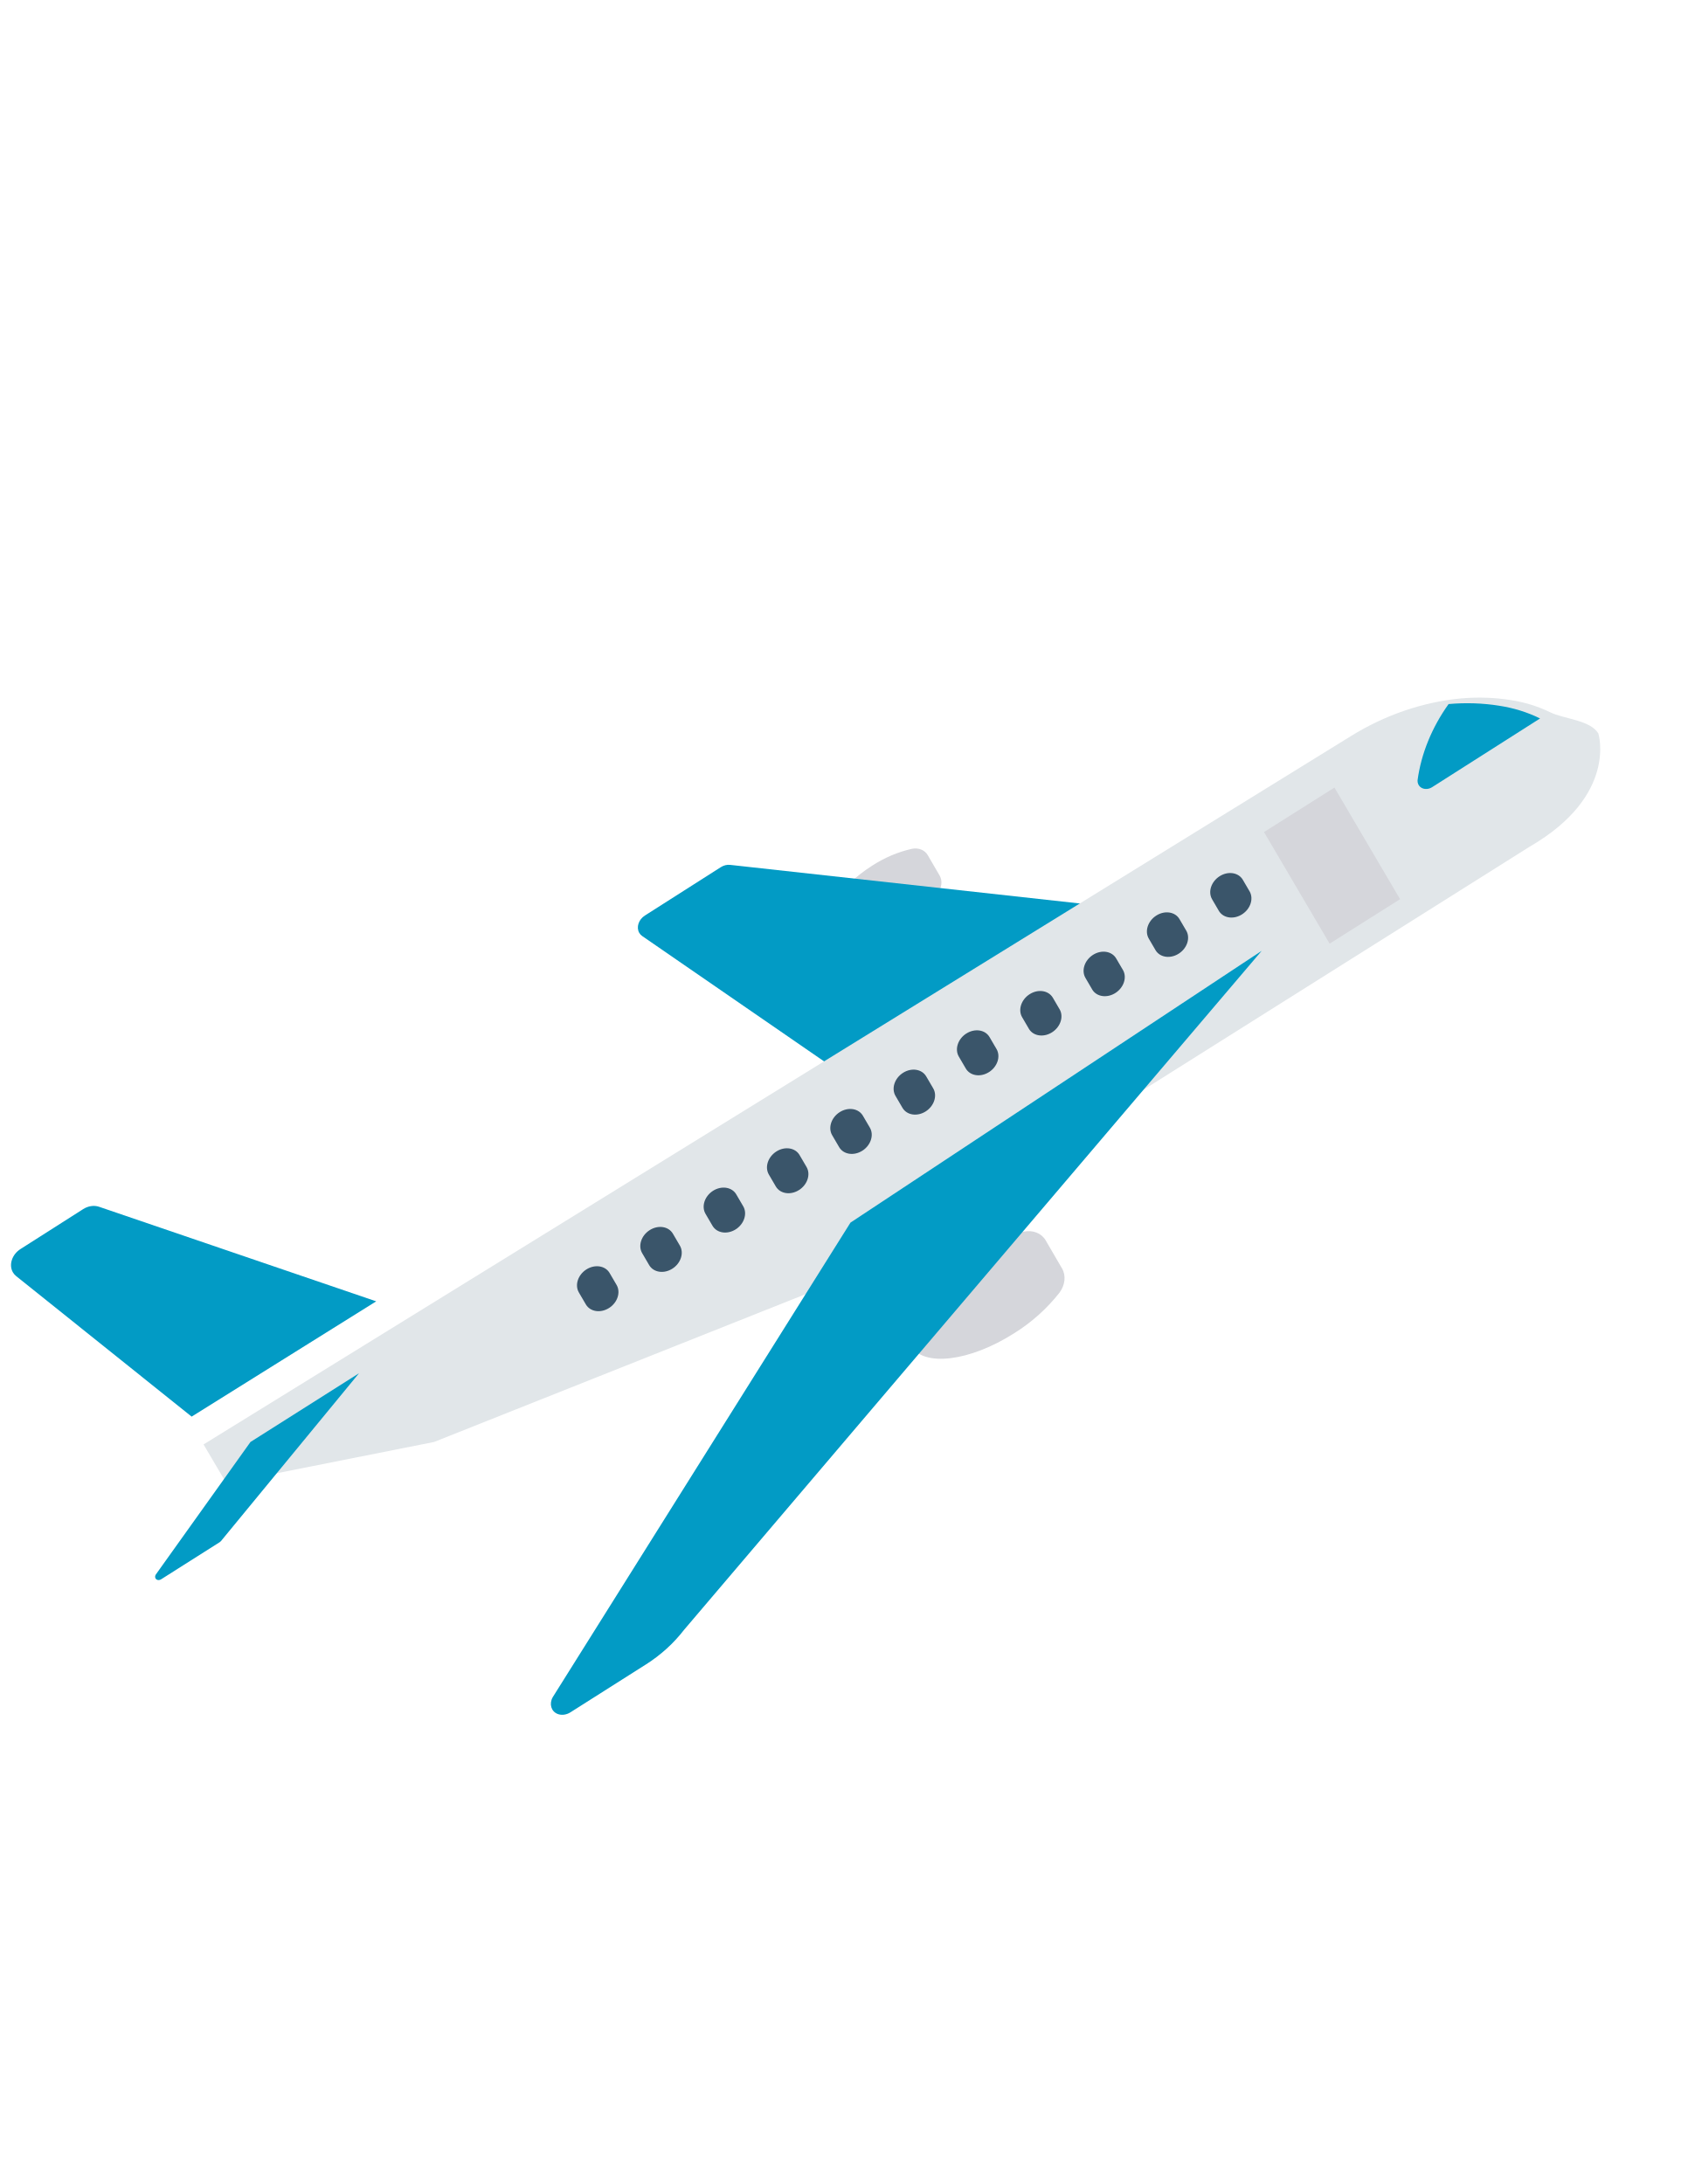
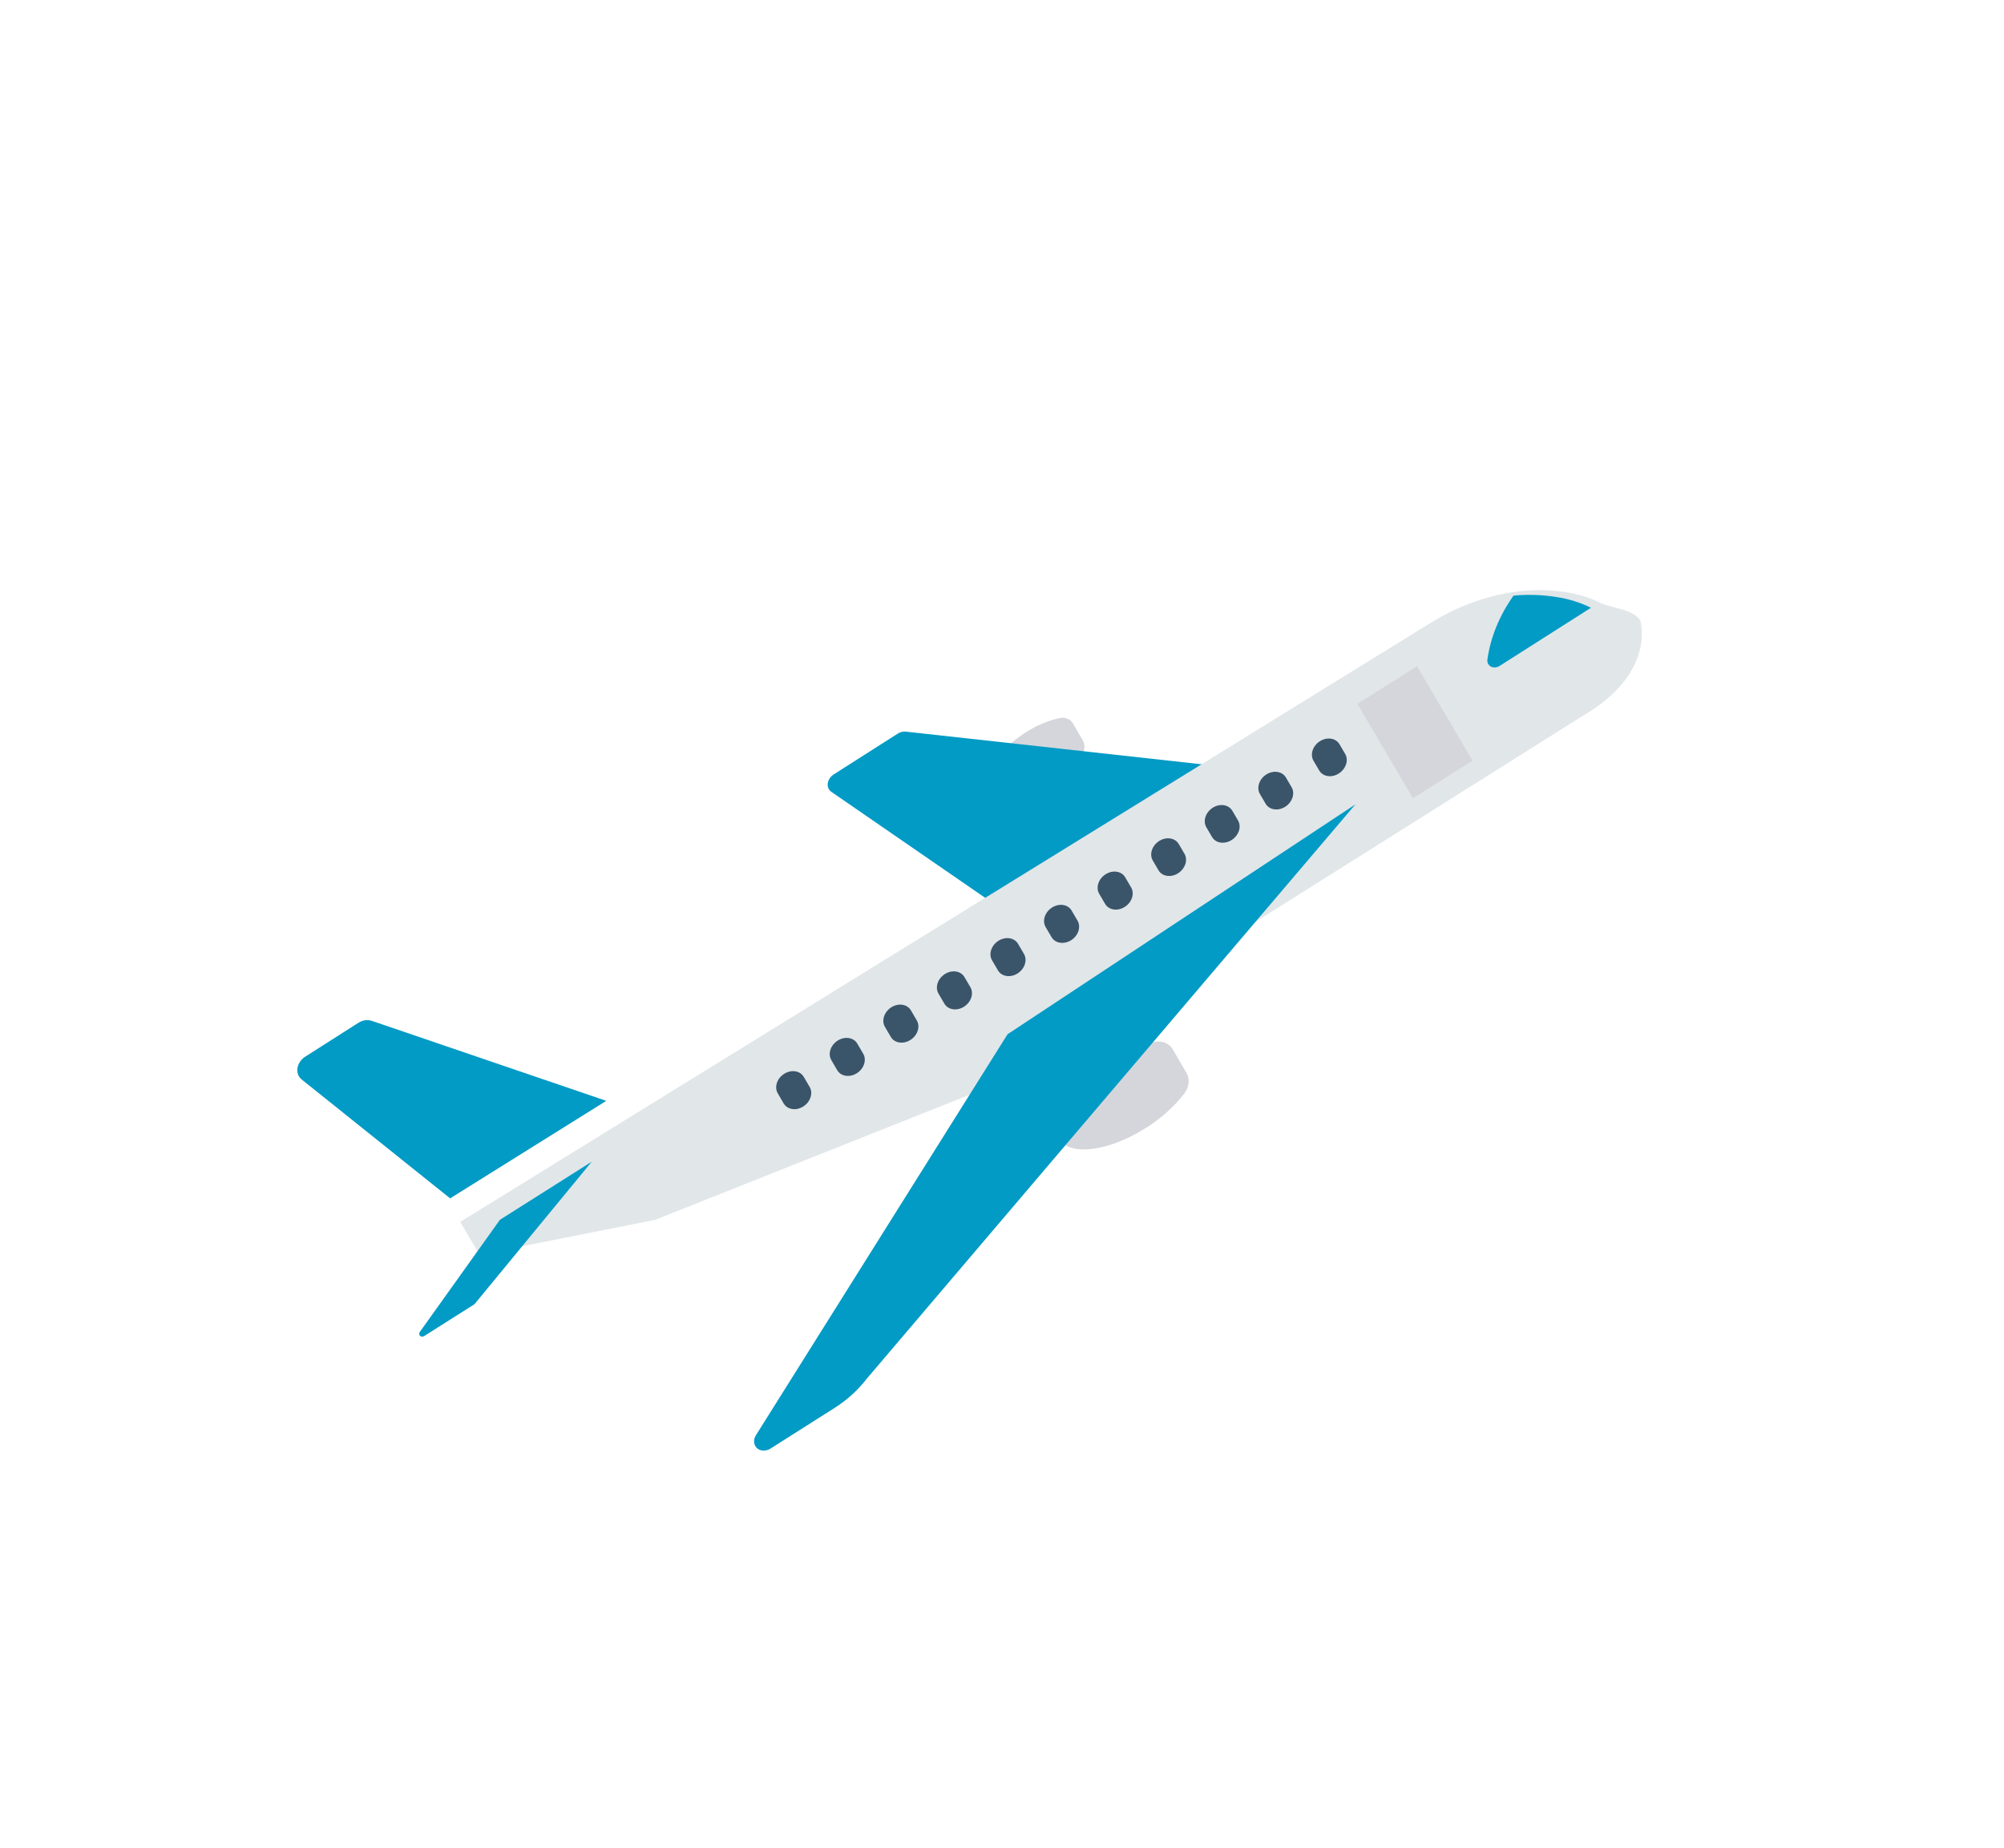
- <svg xmlns="http://www.w3.org/2000/svg" width="119" height="154" viewBox="0 0 119 154" fill="none">
-   <path d="M72.174 86.847C70.816 87.151 69.493 87.715 68.287 88.502C65.147 90.504 63.319 93.36 64.206 94.883C65.093 96.405 68.358 96.015 71.499 94.014C72.721 93.254 73.806 92.284 74.689 91.162C75.098 90.62 75.171 89.944 74.876 89.439L73.724 87.462C73.431 86.955 72.823 86.715 72.174 86.847Z" fill="#D5D6DB" />
-   <path d="M64.287 59.854C63.303 60.075 62.343 60.484 61.469 61.055C59.192 62.505 57.866 64.577 58.509 65.68C59.151 66.782 61.52 66.5 63.796 65.049C64.682 64.498 65.469 63.794 66.109 62.98C66.406 62.587 66.459 62.098 66.245 61.732L65.41 60.3C65.198 59.933 64.757 59.758 64.287 59.854Z" fill="#D5D6DB" />
-   <path d="M51.473 60.984C51.254 60.96 51.02 61.019 50.817 61.148L45.469 64.556C45.022 64.84 44.843 65.388 45.07 65.779C45.122 65.869 45.193 65.945 45.279 66.004L58.461 75.089L76.294 63.724L51.473 60.984Z" fill="#029BC5" />
-   <path d="M107.85 59.7L59.318 90.252L30.605 101.677L15.962 104.588L14.351 101.851L95.246 51.904C97.657 50.41 100.343 49.492 103.032 49.245C104.209 49.143 105.372 49.182 106.493 49.361C107.487 49.512 108.43 49.802 109.294 50.224C110.258 50.703 112.092 50.758 112.687 51.711C112.689 51.709 114.091 56.084 107.85 59.7Z" fill="#E1E6E9" />
-   <path d="M59.962 86.21L38.966 119.679C38.704 120.15 38.86 120.676 39.313 120.855C39.592 120.965 39.933 120.922 40.219 120.74L45.563 117.35C46.591 116.697 47.501 115.869 48.237 114.915L88.954 67.046L59.962 86.21Z" fill="#029BC5" />
-   <path d="M6.982 85.092C6.632 84.972 6.215 85.034 5.863 85.258L1.446 88.072C0.844 88.455 0.604 89.191 0.91 89.717C0.968 89.817 1.044 89.905 1.134 89.977L13.511 99.89L26.524 91.761L6.982 85.092Z" fill="#029BC5" />
-   <path d="M17.66 101.677L10.998 111.006C10.9 111.14 10.923 111.308 11.049 111.382C11.14 111.435 11.264 111.425 11.365 111.358L15.493 108.742C15.525 108.721 15.554 108.696 15.578 108.667L25.312 96.832L17.66 101.677Z" fill="#029BC5" />
-   <path d="M105.697 49.763C104.542 49.578 103.345 49.538 102.132 49.645C100.951 51.296 100.196 53.151 99.943 55.024C99.924 55.4 100.228 55.671 100.62 55.629C100.743 55.616 100.864 55.573 100.973 55.504L108.581 50.66C107.692 50.221 106.72 49.919 105.697 49.763Z" fill="#029BC5" />
-   <path d="M89.117 58.671L94.084 55.534L98.711 63.403L93.744 66.54L89.117 58.671Z" fill="#D5D6DB" />
-   <path d="M85.992 61.783C85.393 62.163 85.154 62.891 85.458 63.411L85.95 64.253C86.274 64.76 87.013 64.849 87.602 64.452C88.162 64.074 88.387 63.387 88.117 62.88L87.625 62.038C87.321 61.519 86.59 61.405 85.992 61.783Z" fill="#3A556A" />
-   <path d="M81.528 64.556C80.929 64.935 80.69 65.664 80.994 66.184L81.486 67.026C81.81 67.532 82.549 67.621 83.137 67.224C83.697 66.847 83.923 66.16 83.653 65.653L83.16 64.811C82.857 64.292 82.126 64.177 81.528 64.556Z" fill="#3A556A" />
-   <path d="M77.062 67.329C76.464 67.709 76.225 68.437 76.529 68.956L77.021 69.798C77.345 70.305 78.084 70.394 78.673 69.997C79.233 69.619 79.458 68.932 79.188 68.425L78.696 67.584C78.392 67.064 77.66 66.95 77.062 67.329Z" fill="#3A556A" />
-   <path d="M72.597 70.102C71.999 70.481 71.761 71.209 72.065 71.728L72.557 72.57C72.881 73.077 73.62 73.166 74.208 72.769C74.768 72.391 74.994 71.705 74.724 71.198L74.232 70.356C73.927 69.836 73.196 69.722 72.597 70.102Z" fill="#3A556A" />
-   <path d="M68.133 72.874C67.535 73.254 67.297 73.982 67.6 74.502L68.093 75.344C68.397 75.864 69.128 75.977 69.726 75.598C70.325 75.219 70.564 74.491 70.26 73.972L69.767 73.129C69.465 72.61 68.734 72.495 68.135 72.874C68.134 72.874 68.134 72.874 68.133 72.874Z" fill="#3A556A" />
-   <path d="M63.669 75.647C63.071 76.027 62.832 76.755 63.136 77.274L63.629 78.117C63.932 78.636 64.664 78.75 65.262 78.371C65.86 77.992 66.099 77.263 65.796 76.744L65.303 75.902C65 75.382 64.269 75.268 63.67 75.646C63.67 75.646 63.669 75.647 63.669 75.647Z" fill="#3A556A" />
-   <path d="M59.204 78.419C58.606 78.799 58.368 79.527 58.671 80.047L59.164 80.889C59.468 81.408 60.2 81.52 60.798 81.141C61.395 80.762 61.633 80.035 61.331 79.517L60.838 78.674C60.535 78.155 59.803 78.041 59.204 78.419Z" fill="#3A556A" />
-   <path d="M54.74 81.192C54.142 81.572 53.903 82.3 54.207 82.819L54.699 83.662C55.004 84.18 55.736 84.293 56.333 83.913C56.93 83.535 57.168 82.808 56.866 82.289L56.373 81.447C56.07 80.927 55.339 80.813 54.74 81.192Z" fill="#3A556A" />
-   <path d="M50.276 83.964C49.677 84.344 49.439 85.072 49.743 85.592L50.235 86.434C50.54 86.953 51.271 87.065 51.869 86.686C52.466 86.307 52.704 85.58 52.402 85.062L51.909 84.219C51.605 83.7 50.874 83.586 50.276 83.964Z" fill="#3A556A" />
-   <path d="M45.81 86.737C45.211 87.116 44.972 87.845 45.276 88.364L45.277 88.365L45.769 89.207C46.074 89.726 46.805 89.839 47.403 89.459C48 89.08 48.238 88.354 47.936 87.835L47.443 86.993C47.14 86.473 46.409 86.359 45.81 86.737Z" fill="#3A556A" />
-   <path d="M41.346 89.509C40.748 89.888 40.509 90.616 40.813 91.135L40.813 91.137L41.306 91.979C41.611 92.498 42.342 92.61 42.94 92.231C43.537 91.852 43.775 91.125 43.473 90.607L42.98 89.764C42.676 89.245 41.945 89.131 41.346 89.509Z" fill="#3A556A" />
+ <svg xmlns="http://www.w3.org/2000/svg" width="167" height="154" viewBox="0 0 167 154" fill="none">
+   <path d="M96.174 86.847C94.816 87.151 93.493 87.715 92.287 88.502C89.147 90.504 87.319 93.36 88.206 94.883C89.093 96.405 92.358 96.015 95.499 94.014C96.721 93.254 97.806 92.284 98.689 91.162C99.098 90.62 99.171 89.944 98.876 89.439L97.724 87.462C97.431 86.955 96.823 86.715 96.174 86.847Z" fill="#D5D6DB" />
+   <path d="M88.287 59.854C87.302 60.075 86.343 60.484 85.469 61.055C83.192 62.505 81.866 64.577 82.509 65.68C83.151 66.782 85.52 66.5 87.796 65.049C88.682 64.498 89.469 63.794 90.109 62.98C90.406 62.587 90.459 62.098 90.245 61.732L89.41 60.3C89.198 59.933 88.757 59.758 88.287 59.854Z" fill="#D5D6DB" />
+   <path d="M75.473 60.984C75.254 60.96 75.02 61.019 74.817 61.148L69.469 64.556C69.022 64.84 68.843 65.388 69.07 65.779C69.122 65.869 69.193 65.945 69.279 66.004L82.461 75.089L100.294 63.724L75.473 60.984Z" fill="#029BC5" />
+   <path d="M131.85 59.7L83.318 90.252L54.605 101.677L39.962 104.588L38.351 101.851L119.246 51.904C121.657 50.41 124.343 49.492 127.032 49.245C128.209 49.143 129.372 49.182 130.493 49.361C131.487 49.512 132.43 49.802 133.294 50.224C134.258 50.703 136.092 50.758 136.687 51.711C136.689 51.709 138.091 56.084 131.85 59.7Z" fill="#E1E6E9" />
+   <path d="M83.962 86.21L62.966 119.679C62.704 120.15 62.86 120.676 63.313 120.855C63.592 120.965 63.933 120.922 64.219 120.74L69.563 117.35C70.591 116.697 71.501 115.869 72.237 114.915L112.954 67.046L83.962 86.21Z" fill="#029BC5" />
+   <path d="M30.982 85.092C30.632 84.972 30.215 85.034 29.863 85.258L25.446 88.072C24.844 88.455 24.604 89.191 24.91 89.717C24.968 89.817 25.044 89.905 25.134 89.977L37.511 99.89L50.524 91.761L30.982 85.092Z" fill="#029BC5" />
+   <path d="M41.66 101.677L34.998 111.006C34.9 111.14 34.923 111.308 35.049 111.382C35.14 111.435 35.264 111.425 35.365 111.358L39.493 108.742C39.525 108.721 39.554 108.696 39.578 108.667L49.312 96.832L41.66 101.677Z" fill="#029BC5" />
+   <path d="M129.697 49.763C128.542 49.578 127.345 49.538 126.132 49.645C124.951 51.296 124.196 53.151 123.943 55.024C123.924 55.4 124.228 55.671 124.62 55.629C124.743 55.616 124.864 55.573 124.973 55.504L132.581 50.66C131.692 50.221 130.72 49.919 129.697 49.763Z" fill="#029BC5" />
+   <path d="M113.117 58.671L118.084 55.534L122.711 63.403L117.744 66.54L113.117 58.671Z" fill="#D5D6DB" />
+   <path d="M109.992 61.783C109.393 62.163 109.154 62.891 109.458 63.411L109.95 64.253C110.274 64.76 111.013 64.849 111.602 64.452C112.162 64.074 112.387 63.387 112.117 62.88L111.625 62.038C111.321 61.519 110.59 61.405 109.992 61.783Z" fill="#3A556A" />
+   <path d="M105.527 64.556C104.929 64.935 104.69 65.664 104.994 66.184L105.486 67.026C105.81 67.532 106.549 67.621 107.137 67.224C107.697 66.847 107.923 66.16 107.653 65.653L107.16 64.811C106.857 64.292 106.126 64.177 105.527 64.556Z" fill="#3A556A" />
+   <path d="M101.062 67.329C100.464 67.709 100.225 68.437 100.529 68.956L101.021 69.798C101.345 70.305 102.084 70.394 102.673 69.997C103.233 69.619 103.458 68.932 103.188 68.425L102.696 67.584C102.392 67.064 101.66 66.95 101.062 67.329Z" fill="#3A556A" />
+   <path d="M96.597 70.102C95.999 70.481 95.761 71.209 96.065 71.728L96.557 72.57C96.881 73.077 97.62 73.166 98.208 72.769C98.768 72.391 98.994 71.705 98.724 71.198L98.232 70.356C97.927 69.836 97.196 69.722 96.597 70.102Z" fill="#3A556A" />
+   <path d="M92.133 72.874C91.535 73.254 91.297 73.982 91.6 74.502L92.093 75.344C92.397 75.864 93.128 75.977 93.726 75.598C94.325 75.219 94.564 74.491 94.26 73.972L93.767 73.129C93.465 72.61 92.734 72.495 92.135 72.874C92.134 72.874 92.134 72.874 92.133 72.874Z" fill="#3A556A" />
+   <path d="M87.669 75.647C87.071 76.027 86.832 76.755 87.136 77.274L87.629 78.117C87.932 78.636 88.664 78.75 89.262 78.371C89.86 77.992 90.099 77.263 89.796 76.744L89.303 75.902C89 75.382 88.269 75.268 87.67 75.646C87.67 75.646 87.669 75.647 87.669 75.647Z" fill="#3A556A" />
+   <path d="M83.204 78.419C82.606 78.799 82.368 79.527 82.671 80.047L83.164 80.889C83.469 81.408 84.2 81.52 84.798 81.141C85.394 80.762 85.633 80.035 85.331 79.517L84.838 78.674C84.534 78.155 83.803 78.041 83.204 78.419Z" fill="#3A556A" />
+   <path d="M78.74 81.192C78.142 81.572 77.903 82.3 78.207 82.819L78.699 83.662C79.004 84.18 79.736 84.293 80.333 83.913C80.93 83.535 81.168 82.808 80.866 82.289L80.373 81.447C80.07 80.927 79.339 80.813 78.74 81.192Z" fill="#3A556A" />
+   <path d="M74.275 83.964C73.677 84.344 73.439 85.072 73.743 85.592L74.235 86.434C74.54 86.953 75.271 87.065 75.869 86.686C76.466 86.307 76.704 85.58 76.402 85.062L75.909 84.219C75.605 83.7 74.874 83.586 74.275 83.964Z" fill="#3A556A" />
+   <path d="M69.81 86.737C69.211 87.116 68.972 87.845 69.276 88.364L69.277 88.365L69.769 89.207C70.074 89.726 70.805 89.839 71.403 89.459C72 89.08 72.238 88.354 71.936 87.835L71.443 86.993C71.14 86.473 70.409 86.359 69.81 86.737Z" fill="#3A556A" />
+   <path d="M65.347 89.509C64.748 89.888 64.509 90.616 64.813 91.135L64.814 91.137L65.306 91.979C65.611 92.498 66.342 92.61 66.94 92.231C67.537 91.852 67.775 91.125 67.473 90.607L66.98 89.764C66.676 89.245 65.945 89.131 65.347 89.509Z" fill="#3A556A" />
</svg>
